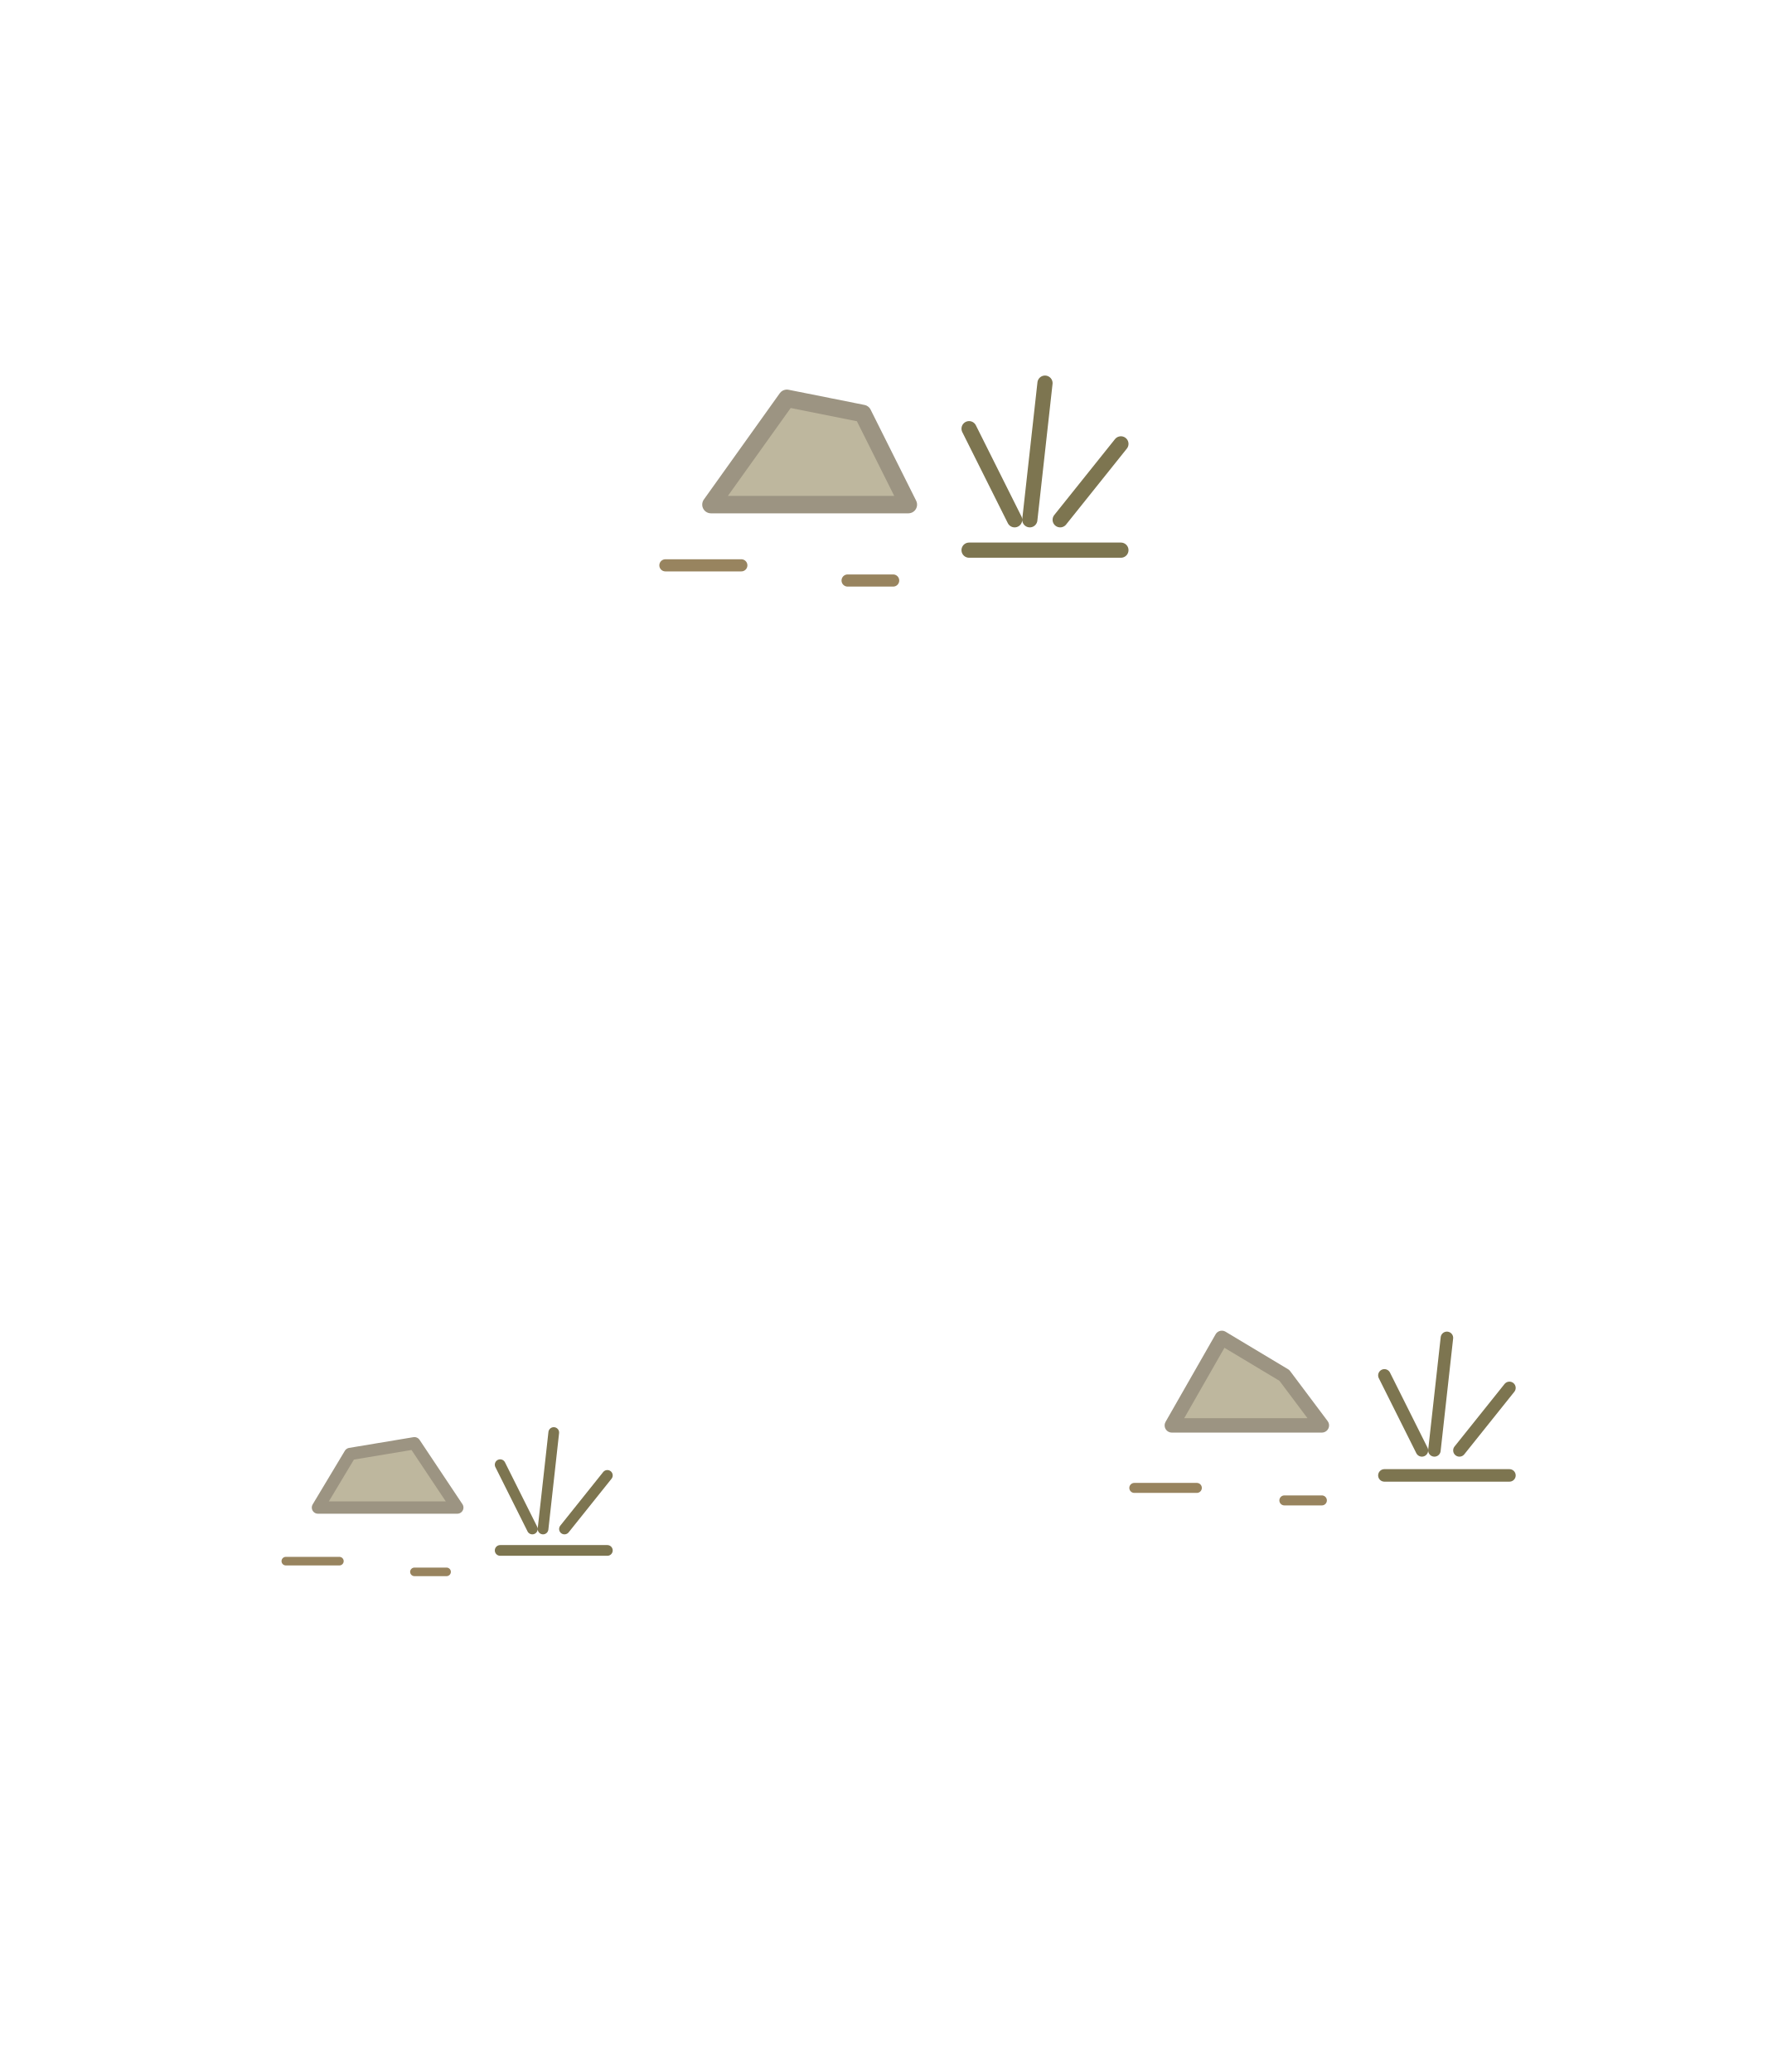
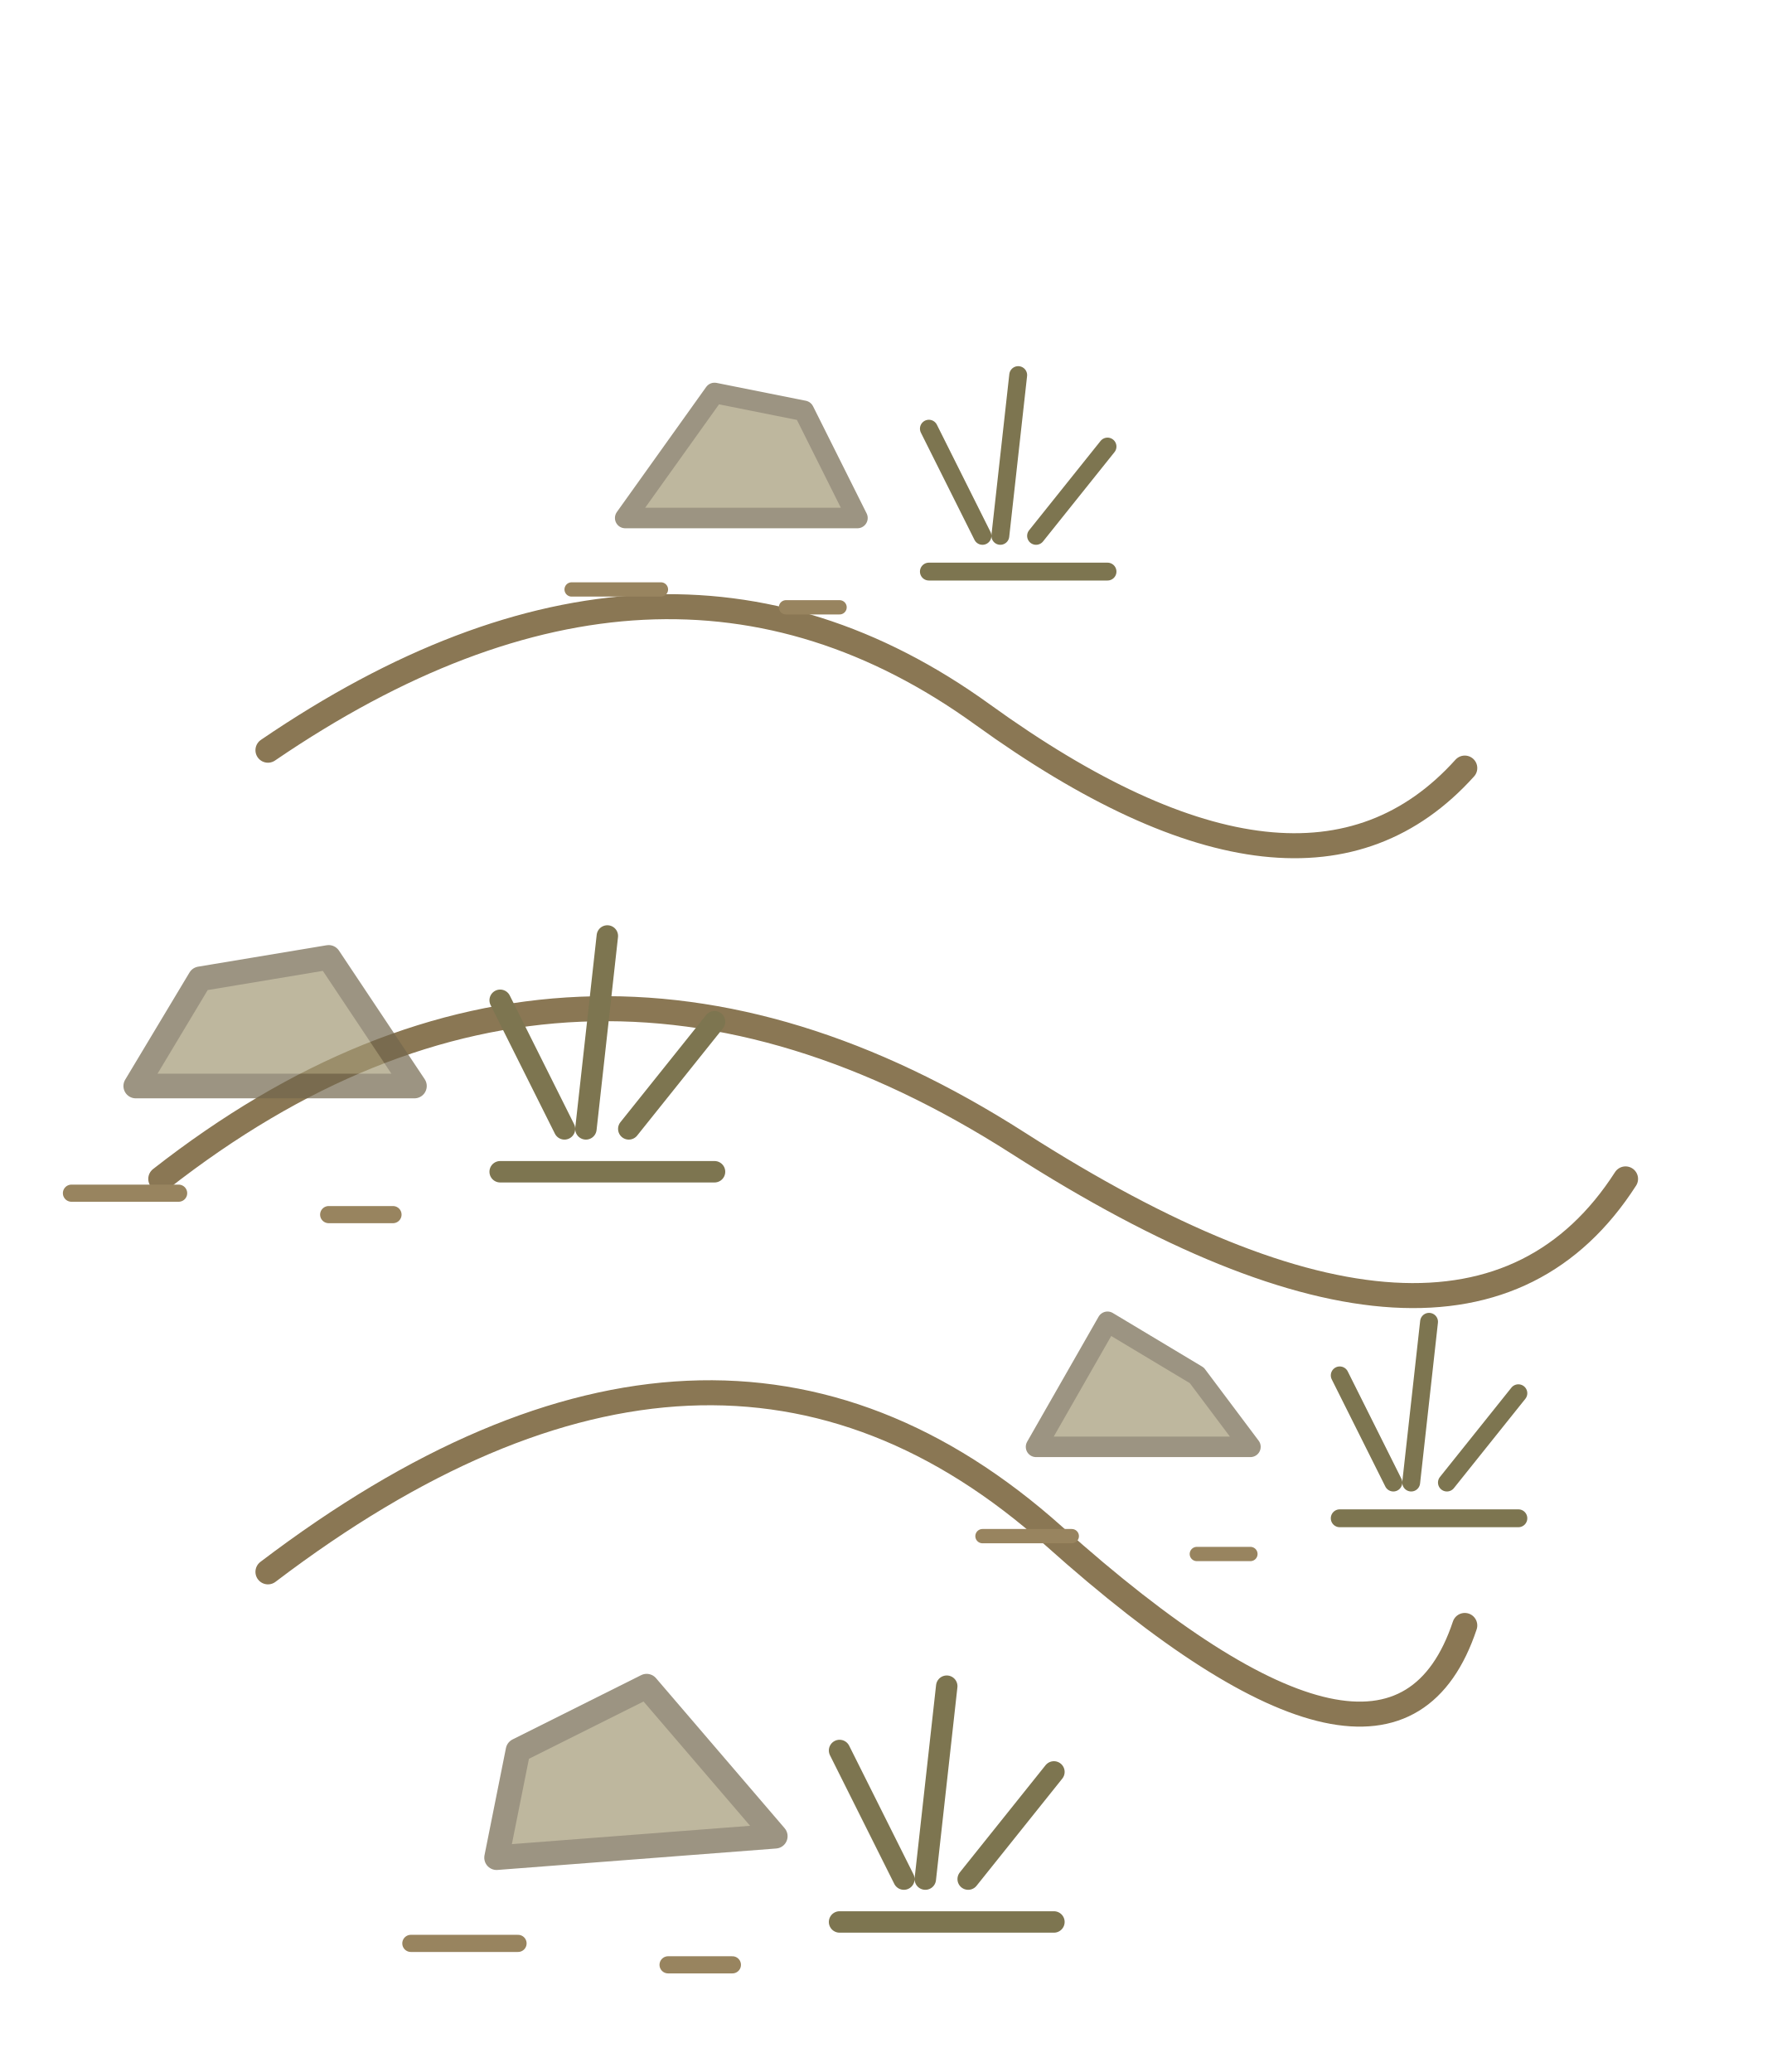
<svg xmlns="http://www.w3.org/2000/svg" viewBox="0 0 100 116">
-   <g transform="translate(50 24) scale(0.85)">
+   <path d="M15 42Q37 27 55 40T82 43M9 66Q32 48 57 64T91 66M15 88Q40 69 59 86T82 91" fill="none" stroke="#8A7754" stroke-width="1.4" opacity="1" stroke-linecap="round" stroke-linejoin="round" />
+   <g transform="translate(47 24) scale(1.0)">
    <path d="M-12 5L-7 -2L-2 -1L1 5Z" fill="#A39875" stroke="#72674D" stroke-width="1.15" opacity="0.7" stroke-linecap="round" stroke-linejoin="round" />
    <path d="M8 6L5 0M9 6L10 -3M11 6L15 1M5 8L15 8" fill="none" stroke="#7D7550" stroke-width="1" opacity="1" stroke-linecap="round" stroke-linejoin="round" />
    <path d="M-15 9L-10 9M-3 10L0 10" fill="none" stroke="#98845F" stroke-width="0.8" opacity="1" stroke-linecap="round" stroke-linejoin="round" />
  </g>
-   <g transform="translate(25 82) scale(0.6)">
+   <g transform="translate(22 56) scale(1.2)">
    <path d="M-12 4L-9 -1L-3 -2L1 4Z" fill="#A39875" stroke="#72674D" stroke-width="1.15" opacity="0.7" stroke-linecap="round" stroke-linejoin="round" />
    <path d="M8 6L5 0M9 6L10 -3M11 6L15 1M5 8L15 8" fill="none" stroke="#7D7550" stroke-width="1" opacity="1" stroke-linecap="round" stroke-linejoin="round" />
    <path d="M-15 9L-10 9M-3 10L0 10" fill="none" stroke="#98845F" stroke-width="0.8" opacity="1" stroke-linecap="round" stroke-linejoin="round" />
  </g>
-   <g transform="translate(74 77) scale(0.7)">
+   <g transform="translate(70 77) scale(1.0)">
    <path d="M-12 4L-8 -3L-3 0L0 4Z" fill="#A39875" stroke="#72674D" stroke-width="1.15" opacity="0.7" stroke-linecap="round" stroke-linejoin="round" />
    <path d="M8 6L5 0M9 6L10 -3M11 6L15 1M5 8L15 8" fill="none" stroke="#7D7550" stroke-width="1" opacity="1" stroke-linecap="round" stroke-linejoin="round" />
    <path d="M-15 9L-10 9M-3 10L0 10" fill="none" stroke="#98845F" stroke-width="0.8" opacity="1" stroke-linecap="round" stroke-linejoin="round" />
  </g>
+   <g transform="translate(41 98) scale(1.2)">
+     <path d="M-11 5L-10 0L-4 -3L2 4Z" fill="#A39875" stroke="#72674D" stroke-width="1.15" opacity="0.7" stroke-linecap="round" stroke-linejoin="round" />
+     <path d="M8 6L5 0M9 6L10 -3M11 6L15 1M5 8L15 8" fill="none" stroke="#7D7550" stroke-width="1" opacity="1" stroke-linecap="round" stroke-linejoin="round" />
+     <path d="M-15 9L-10 9M-3 10L0 10" fill="none" stroke="#98845F" stroke-width="0.8" opacity="1" stroke-linecap="round" stroke-linejoin="round" />
+   </g>
</svg>
